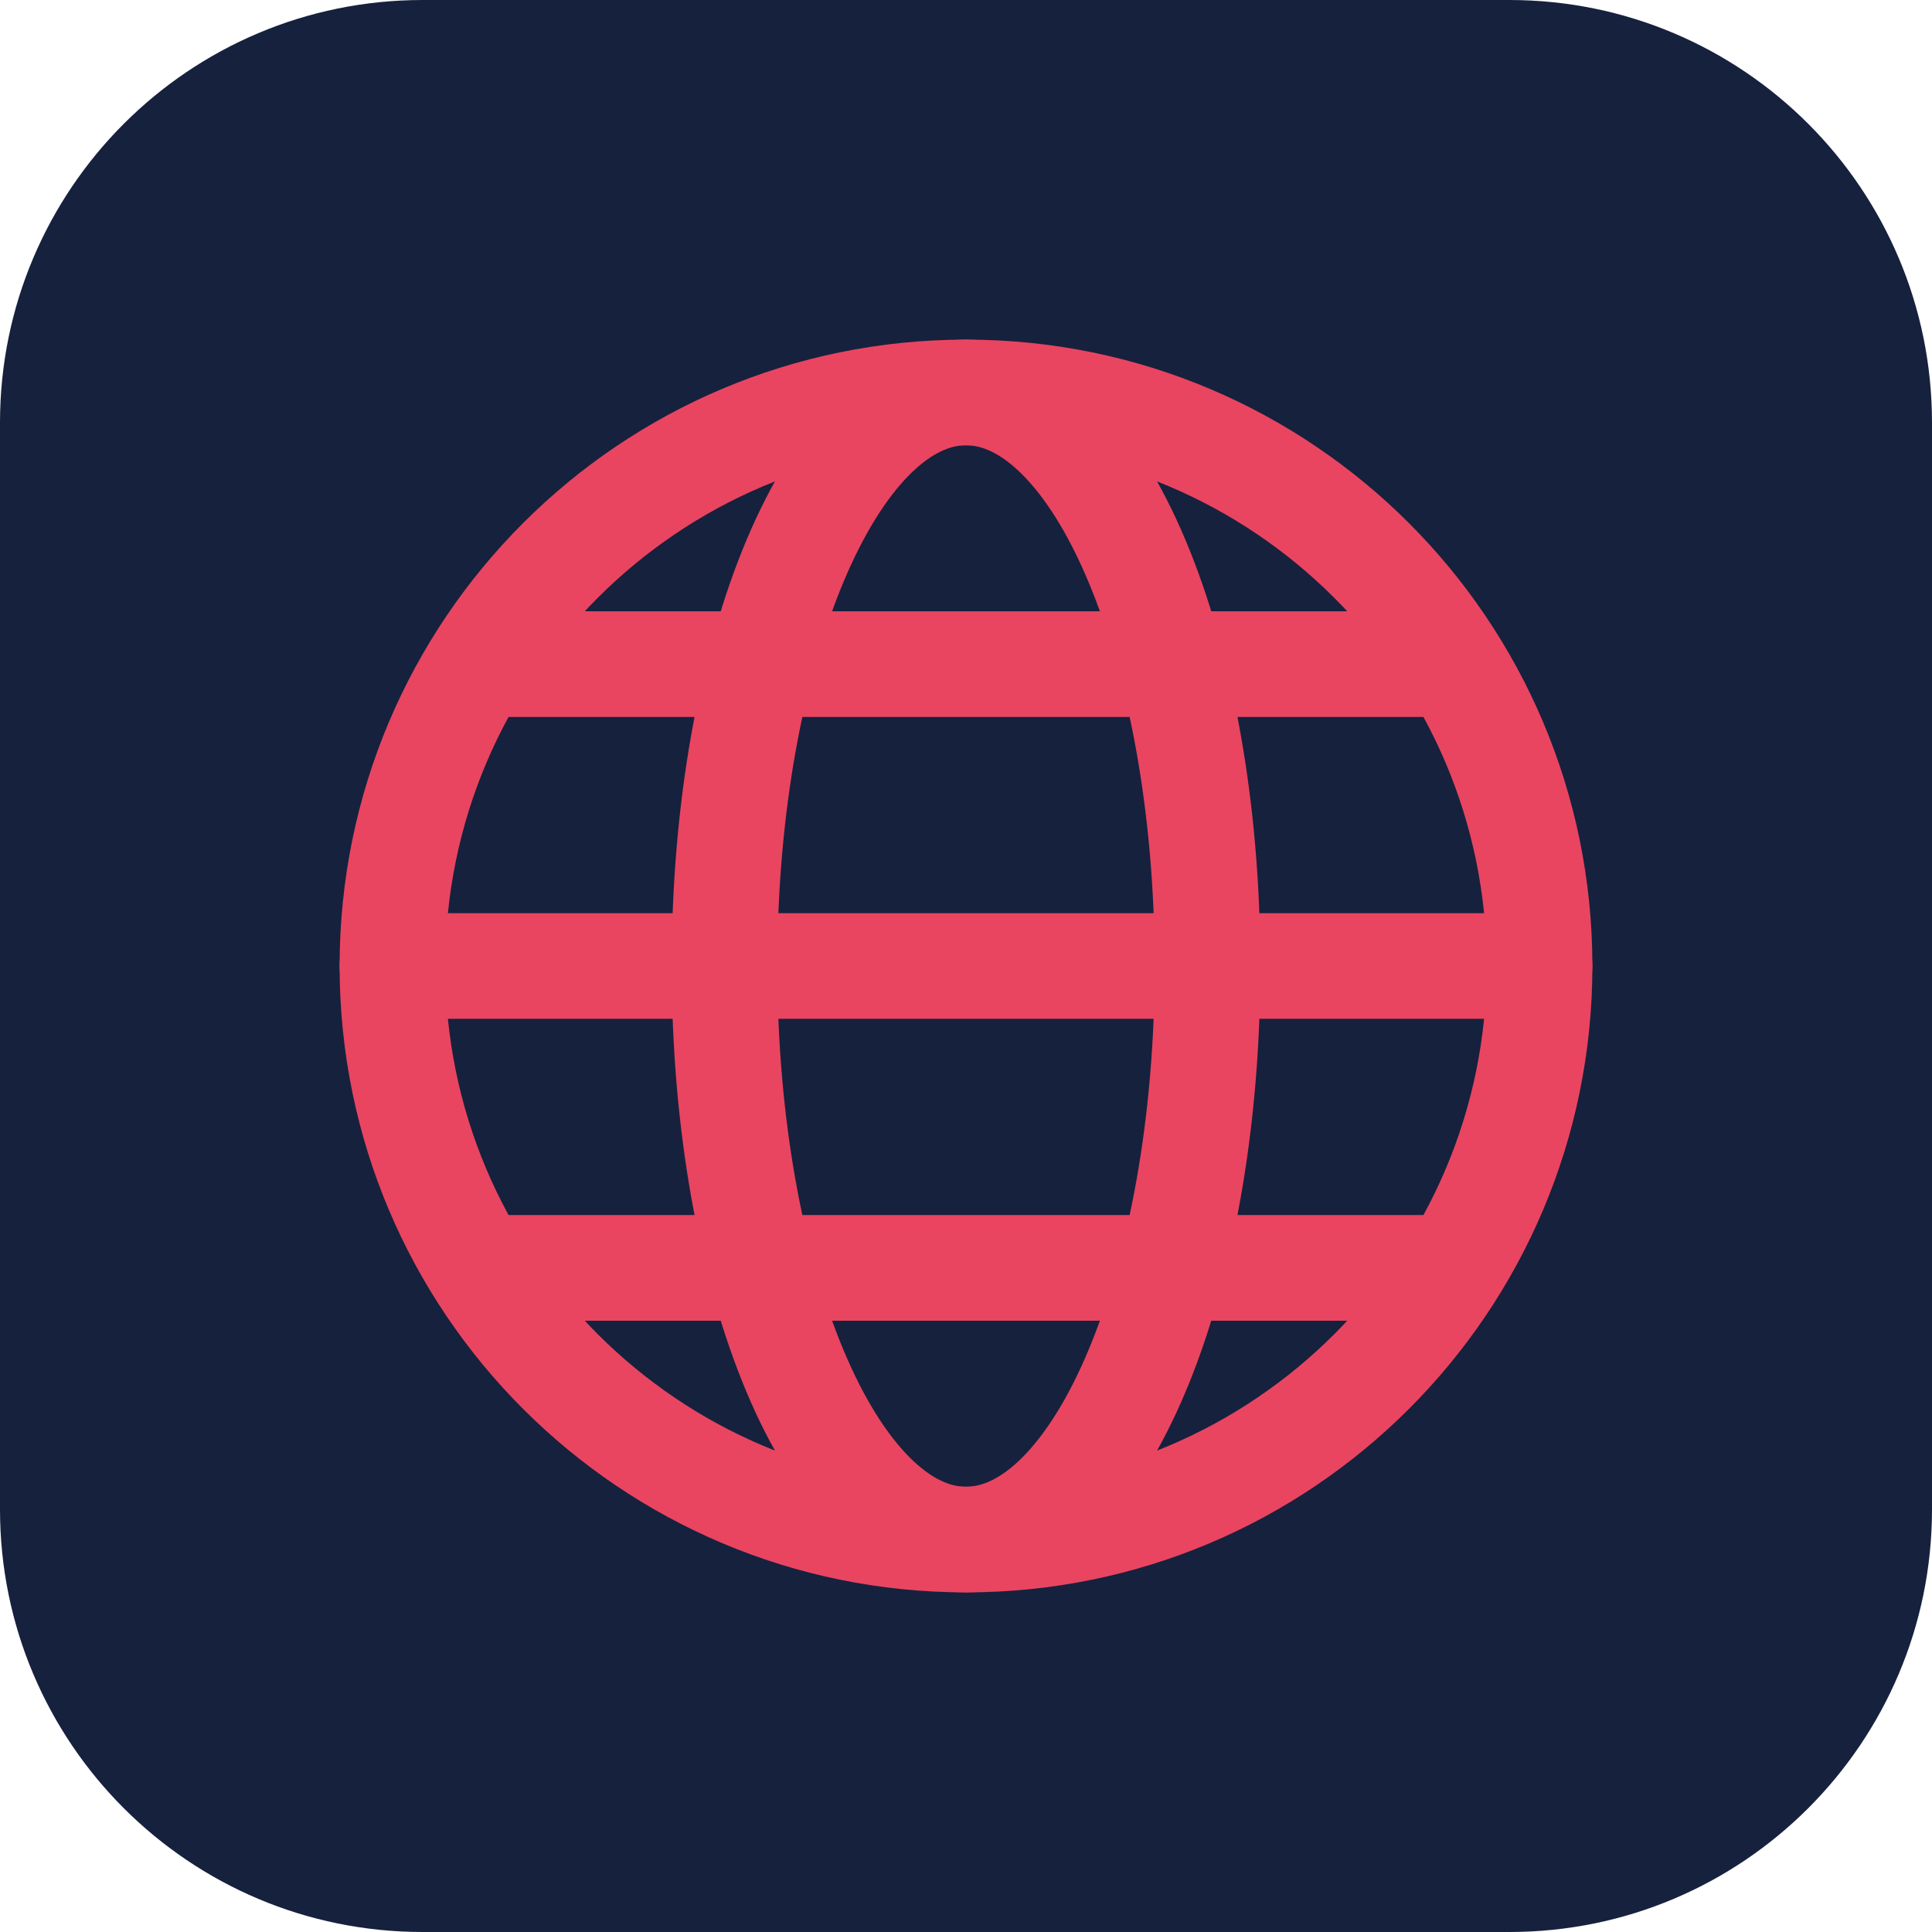
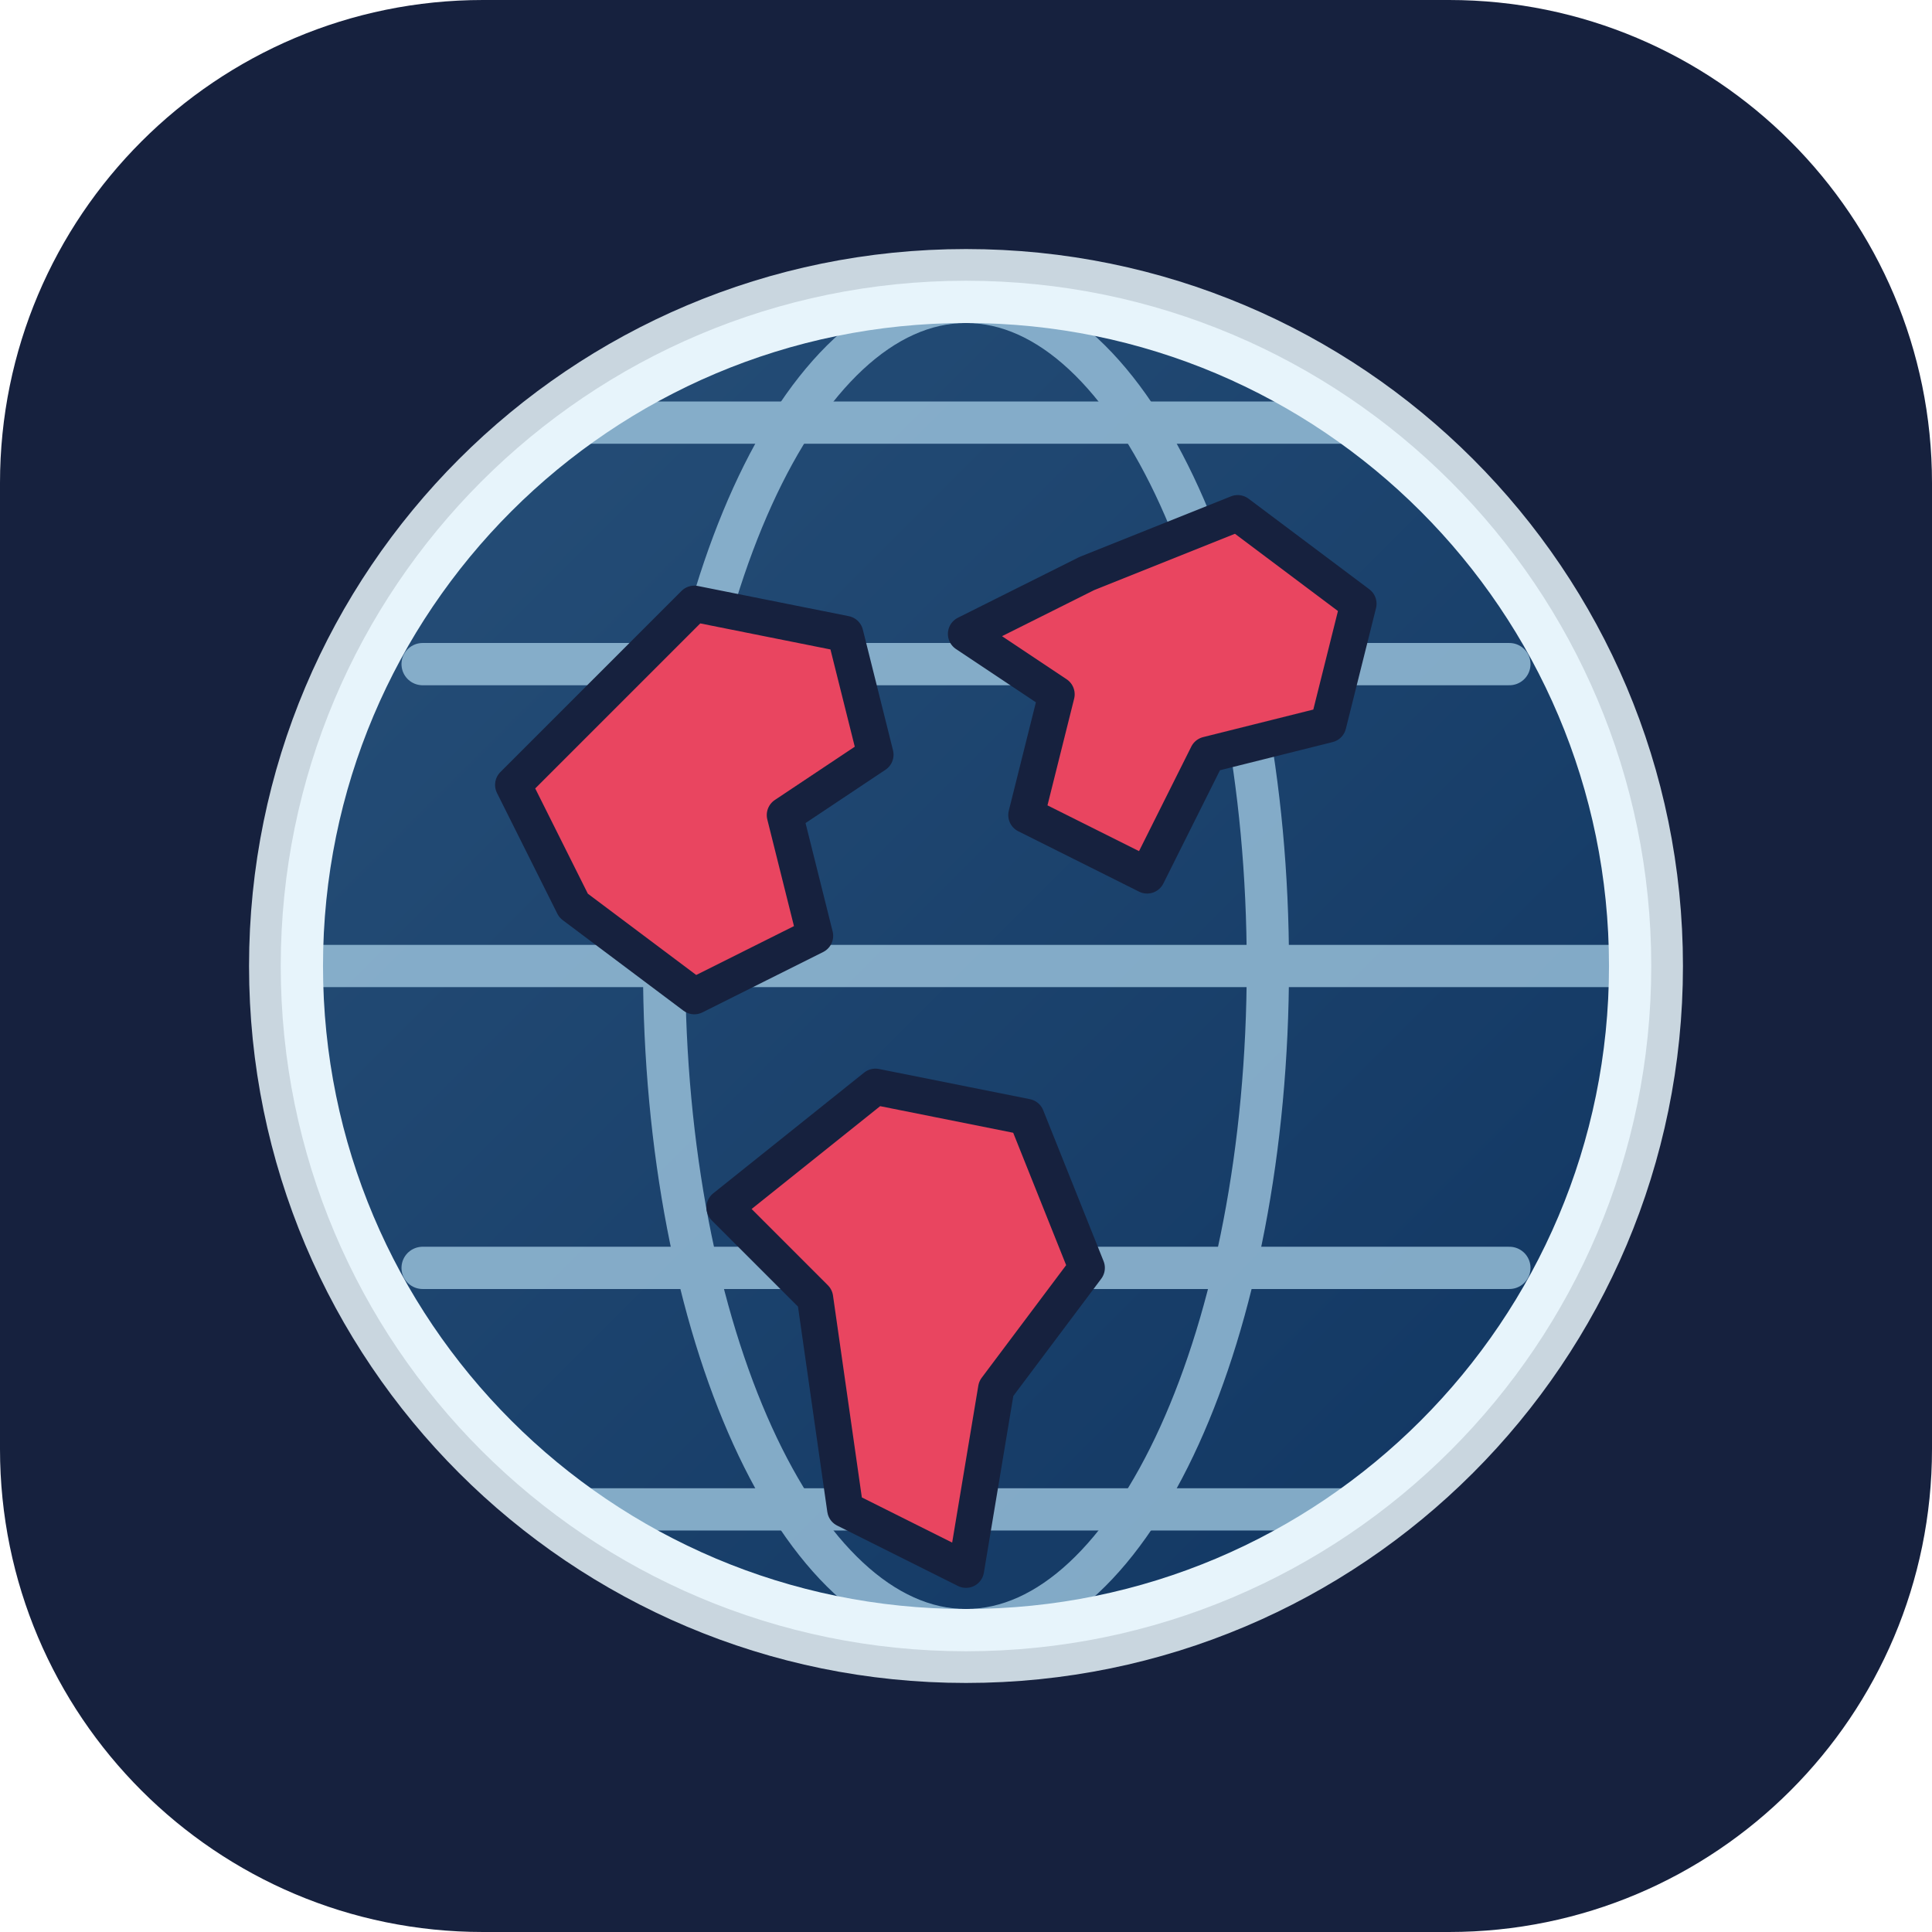
<svg xmlns="http://www.w3.org/2000/svg" viewBox="0 0 64 64">
-   <rect width="64" height="64" rx="14" fill="#16213e" />
-   <g fill="none" stroke="#e94560" stroke-width="3.5" stroke-linecap="round">
-     <circle cx="32" cy="32" r="19" />
-     <ellipse cx="32" cy="32" rx="8" ry="19" />
-     <path d="M13 32h38M16 22h32M16 42h32" />
+   <defs>
+     <linearGradient id="ocean" x1="8" y1="8" x2="56" y2="56" gradientUnits="userSpaceOnUse">
+       <stop stop-color="#28517a" />
+       <stop offset="1" stop-color="#0f3460" />
+     </linearGradient>
+     <clipPath id="globe">
+       <circle cx="32" cy="32" r="22" />
+     </clipPath>
+   </defs>
+   <rect width="64" height="64" rx="16" fill="#16213e" />
+   <circle cx="32" cy="32" r="23" fill="url(#ocean)" stroke="#c9d6df" stroke-width="1.5" />
+   <g clip-path="url(#globe)" fill="none" stroke="#9ec5df" stroke-linecap="round" stroke-width="1.4" opacity=".8">
+     <ellipse cx="32" cy="32" rx="10" ry="22" />
+     <path d="M10 32h44M14 22h36M14 42h36M19 14h26M19 50h26" />
  </g>
+   <path d="m19 24 4-4 5 1 1 4-3 2 1 4-4 2-4-3-2-4zm17-5 5-2 4 3-1 4-4 1-2 4-4-2 1-4-3-2zm-7 17 5 1 2 5-3 4-1 6-4-2-1-7-3-3z" fill="#e94560" stroke="#16213e" stroke-linejoin="round" stroke-width="1.2" />
+   <circle cx="32" cy="32" r="22" fill="none" stroke="#e7f4fb" stroke-width="1.4" />
</svg>
